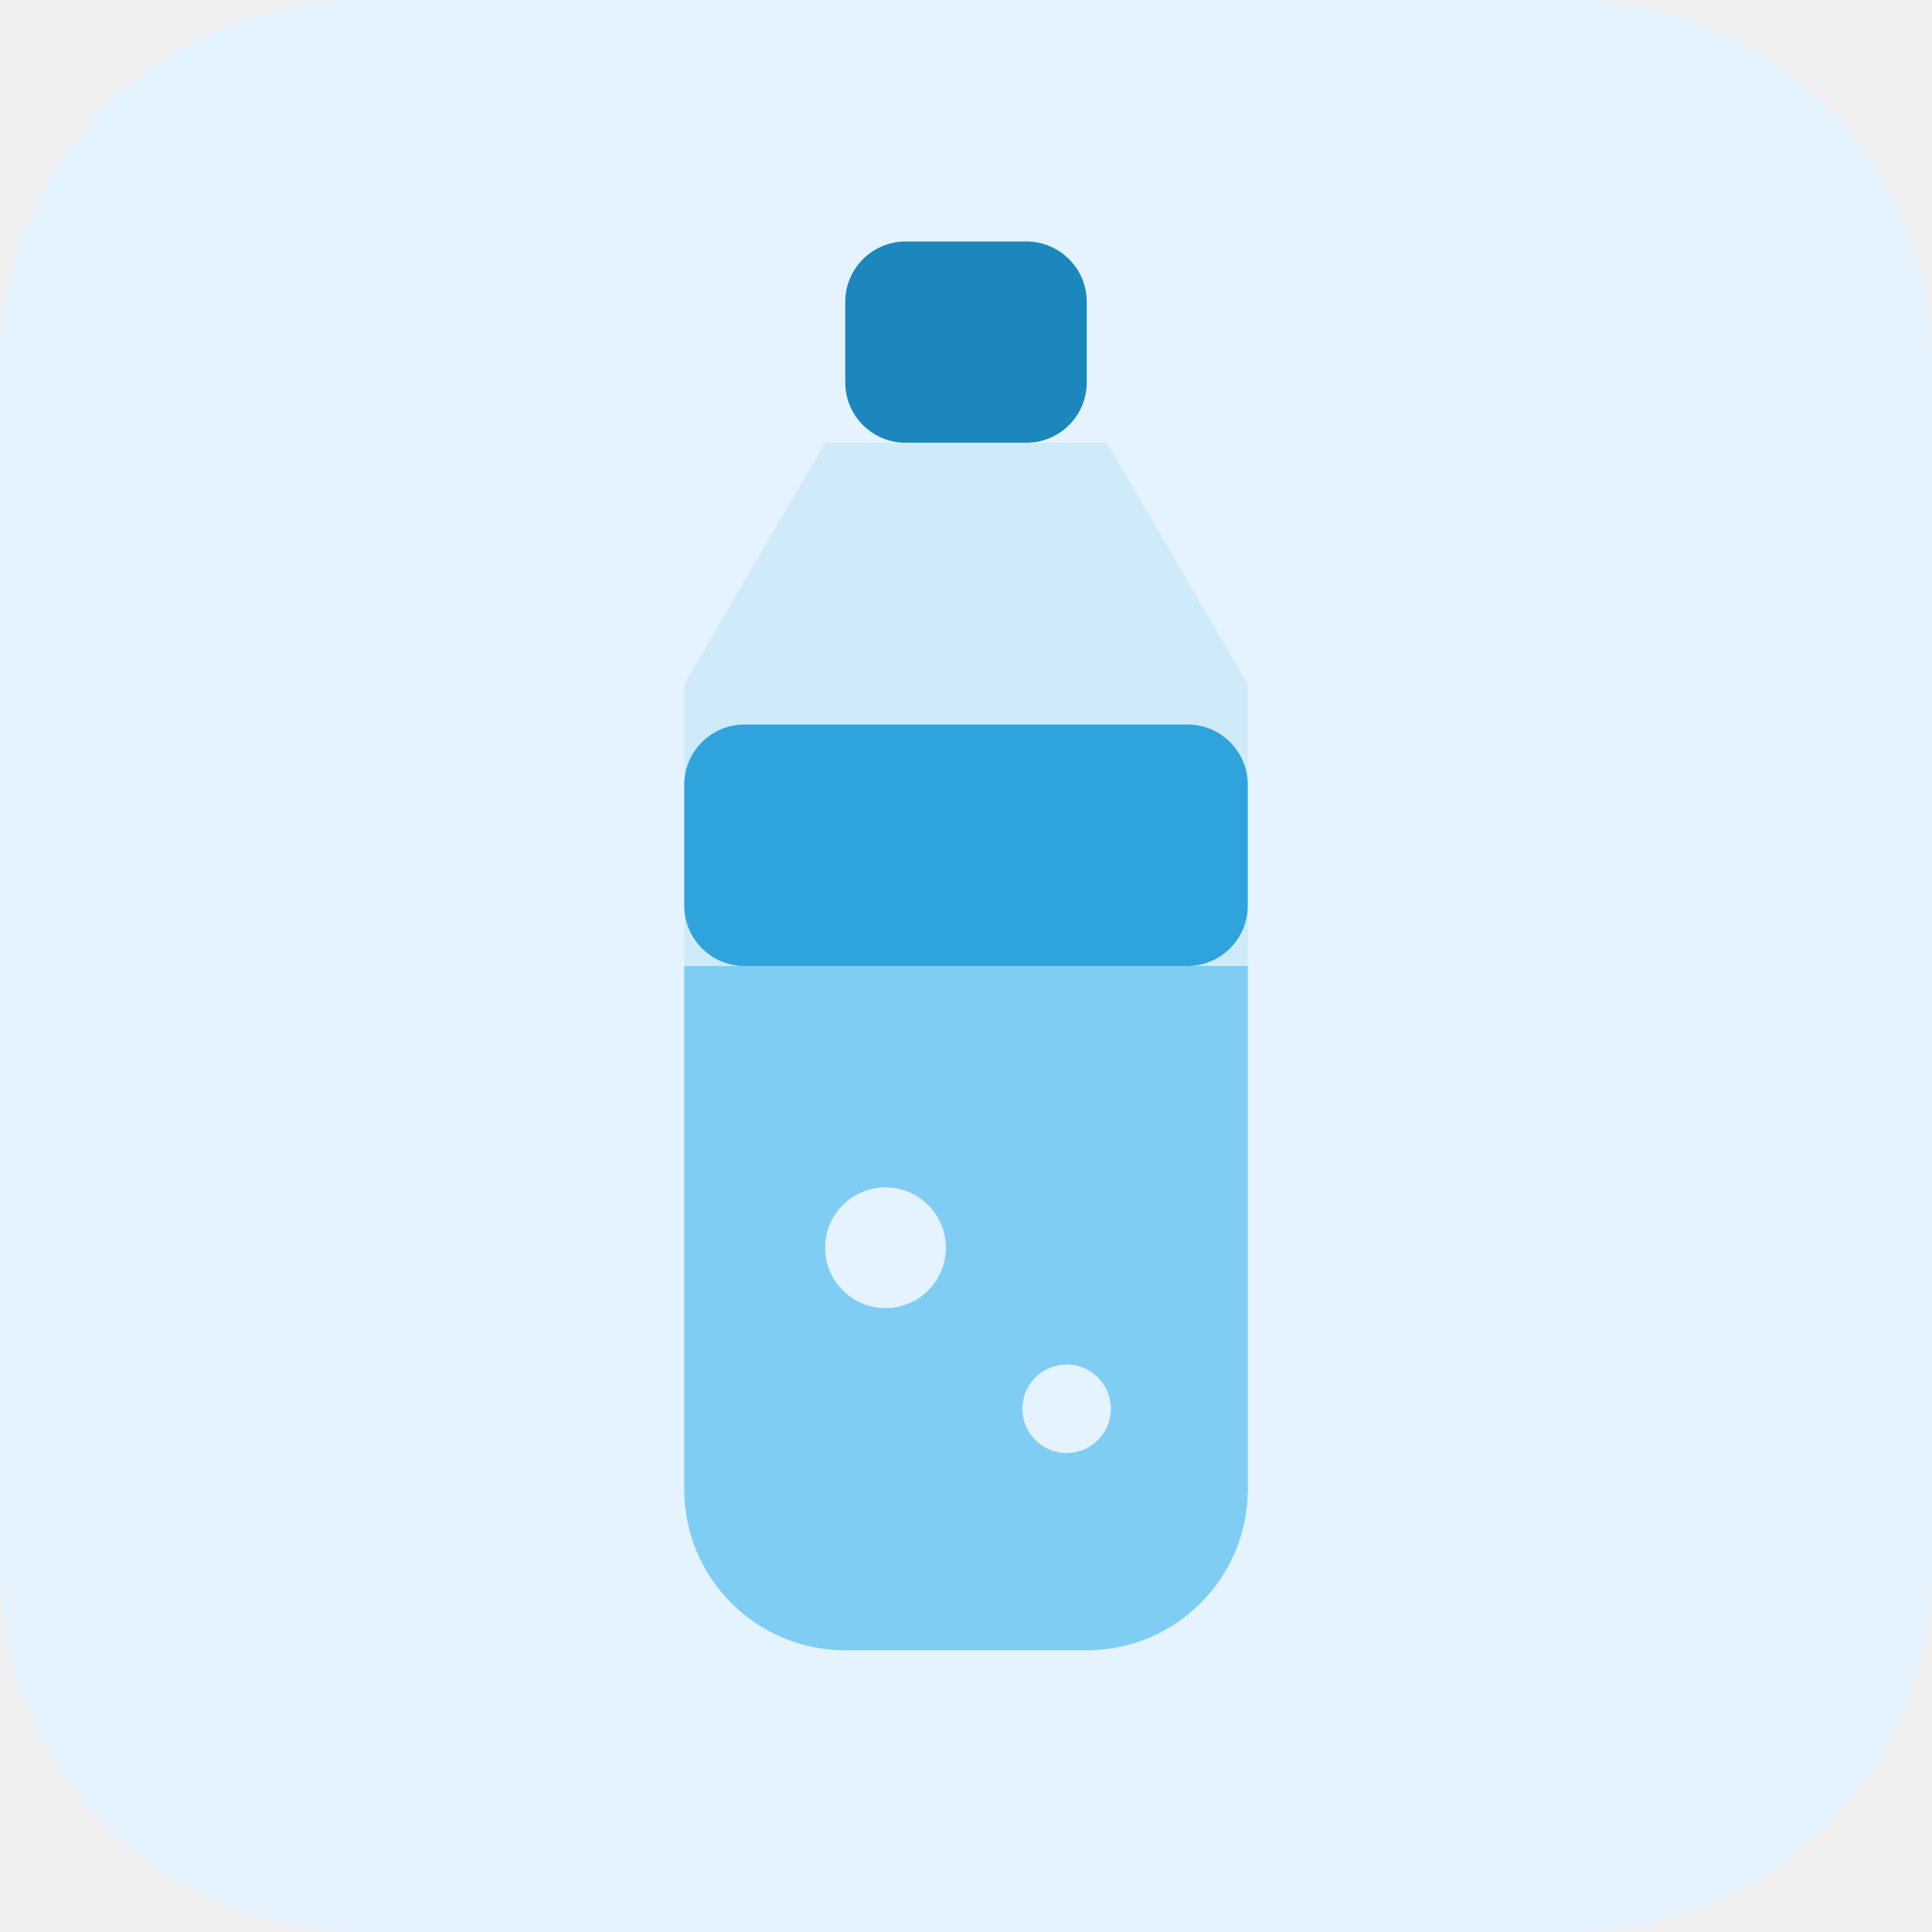
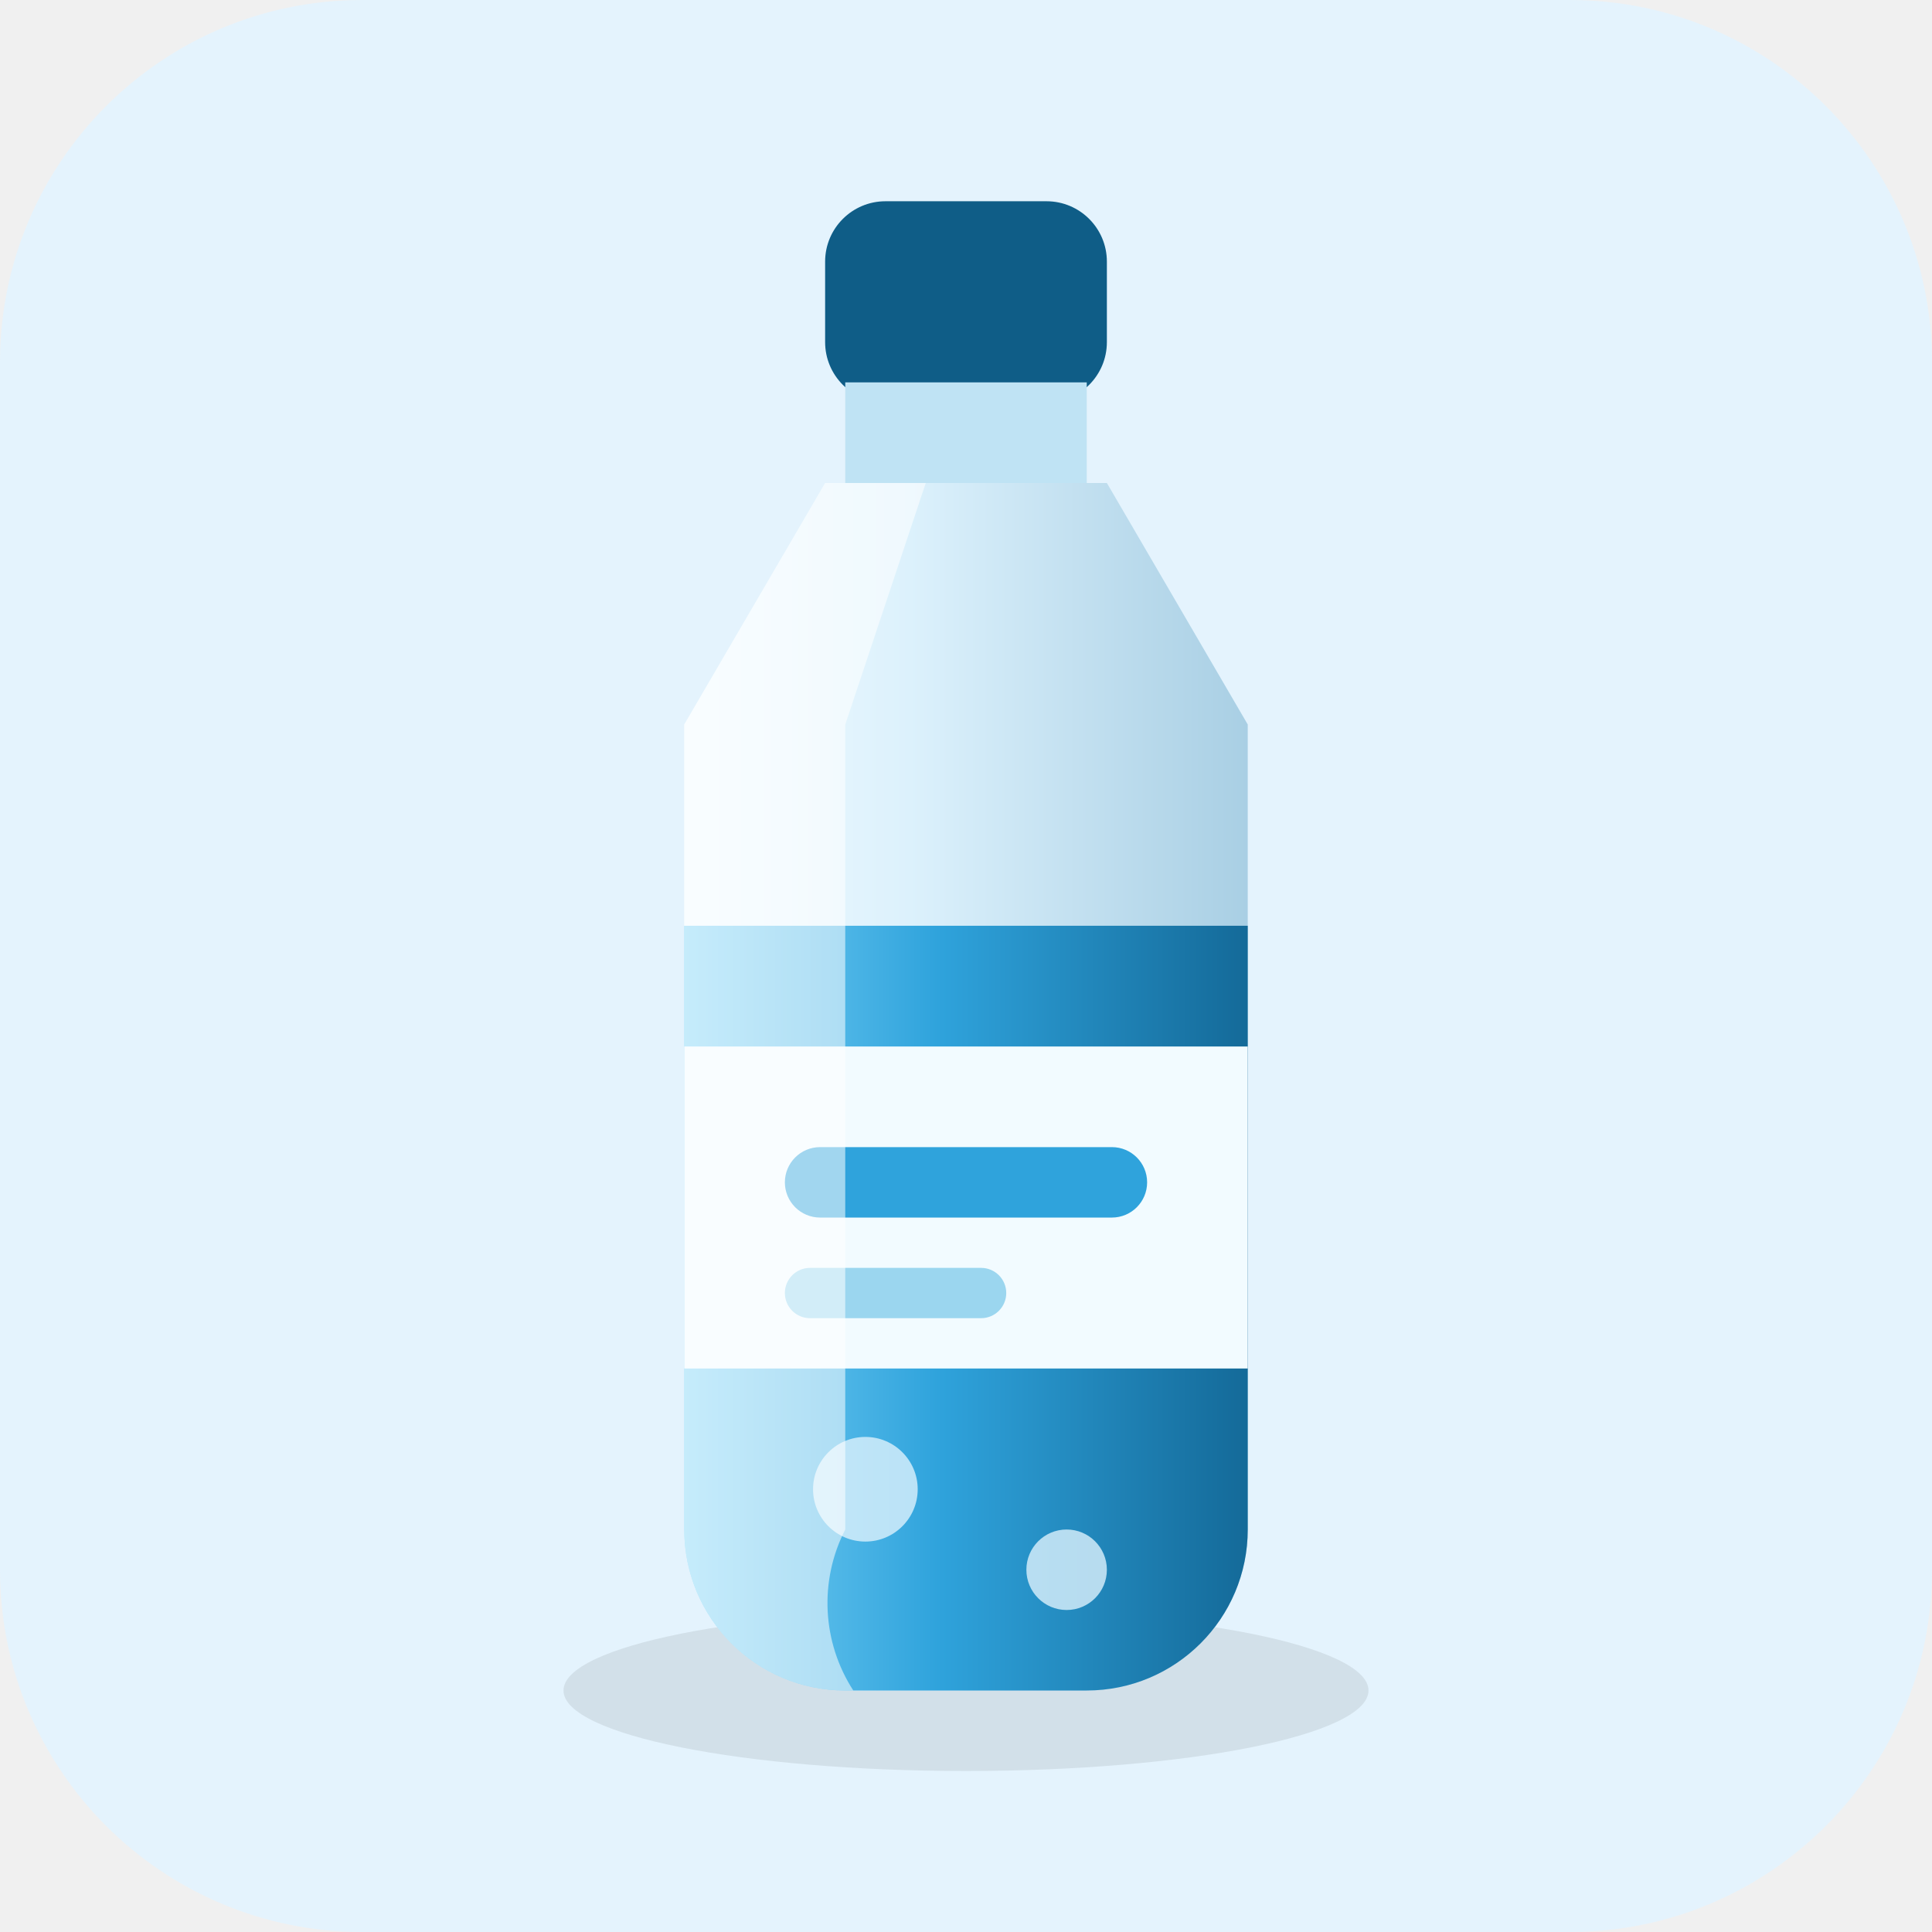
<svg xmlns="http://www.w3.org/2000/svg" viewBox="0 0 96 96" width="96" height="96" role="img" aria-label="Mineral Water">
+   <defs>
+     <linearGradient id="mwGlass" x1="0" y1="0" x2="1" y2="0">
+       <stop offset="0" stop-color="#F2FBFF" />
+       <stop offset=".4" stop-color="#DCF1FC" />
+       <stop offset="1" stop-color="#A9CFE4" />
+     </linearGradient>
+     <linearGradient id="mwWater" x1="0" y1="0" x2="1" y2="0">
+       <stop offset="0" stop-color="#7FD4F7" />
+       <stop offset=".45" stop-color="#2FA3DC" />
+       <stop offset="1" stop-color="#146A99" />
+     </linearGradient>
+   </defs>
  <rect width="96" height="96" rx="18" fill="#E4F3FD" />
-   <rect x="42" y="12" width="12" height="10" rx="3" fill="#1B87BD" />
-   <path d="M41 22h14l7 12v40a8 8 0 0 1-8 8H42a8 8 0 0 1-8-8V34z" fill="#CFEAF9" />
-   <path d="M34 48h28v26a8 8 0 0 1-8 8H42a8 8 0 0 1-8-8z" fill="#7FCDF3" />
-   <rect x="34" y="36" width="28" height="12" rx="3" fill="#2FA3DC" />
-   <circle cx="44" cy="62" r="3" fill="#E4F3FD" />
-   <circle cx="53" cy="70" r="2.2" fill="#E4F3FD" />
+   <ellipse cx="48" cy="84" rx="20" ry="4" fill="#000000" opacity=".08" />
+   <rect x="41" y="10" width="14" height="10" rx="3" fill="#0F5D87" />
+   <rect x="42" y="19" width="12" height="6" fill="#BFE3F4" />
+   <path d="M41 24h14l7 12v40a8 8 0 0 1-8 8H42a8 8 0 0 1-8-8V36z" fill="url(#mwGlass)" />
+   <path d="M34 46h28v30a8 8 0 0 1-8 8H42a8 8 0 0 1-8-8z" fill="url(#mwWater)" />
+   <rect x="34" y="52" width="28" height="16" fill="#F2FBFF" />
+   <rect x="39" y="57" width="18" height="3.5" rx="1.75" fill="#2FA3DC" />
+   <rect x="39" y="63" width="11" height="2.5" rx="1.25" fill="#9BD6EF" />
+   <circle cx="43" cy="74" r="2.6" fill="#DCF1FC" opacity=".8" />
+   <circle cx="53" cy="78" r="2" fill="#DCF1FC" opacity=".8" />
+   <path d="M41 24h5l-4 12v40a8 8 0 0 0 .4 8H42a8 8 0 0 1-8-8V36z" fill="#FFFFFF" opacity=".55" />
</svg>
